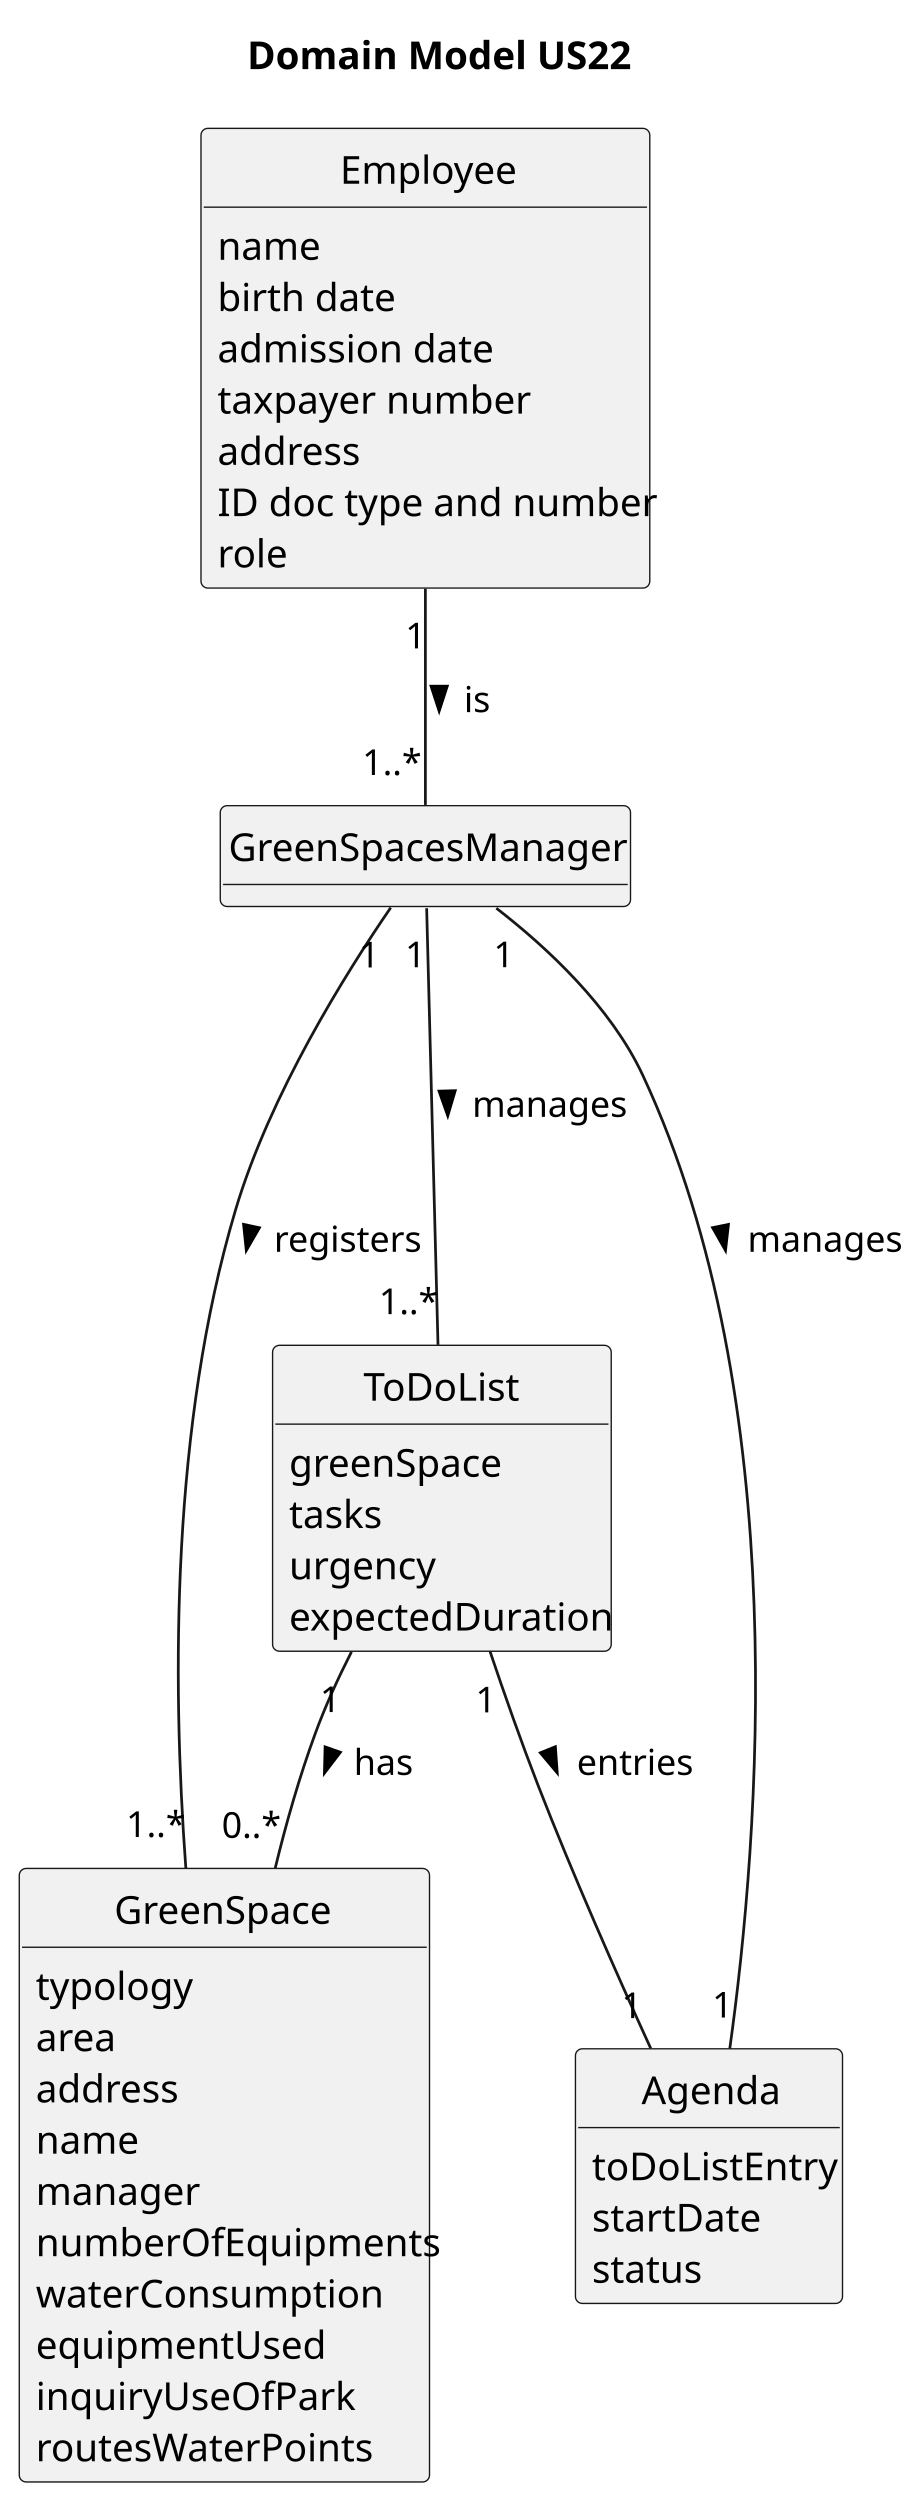
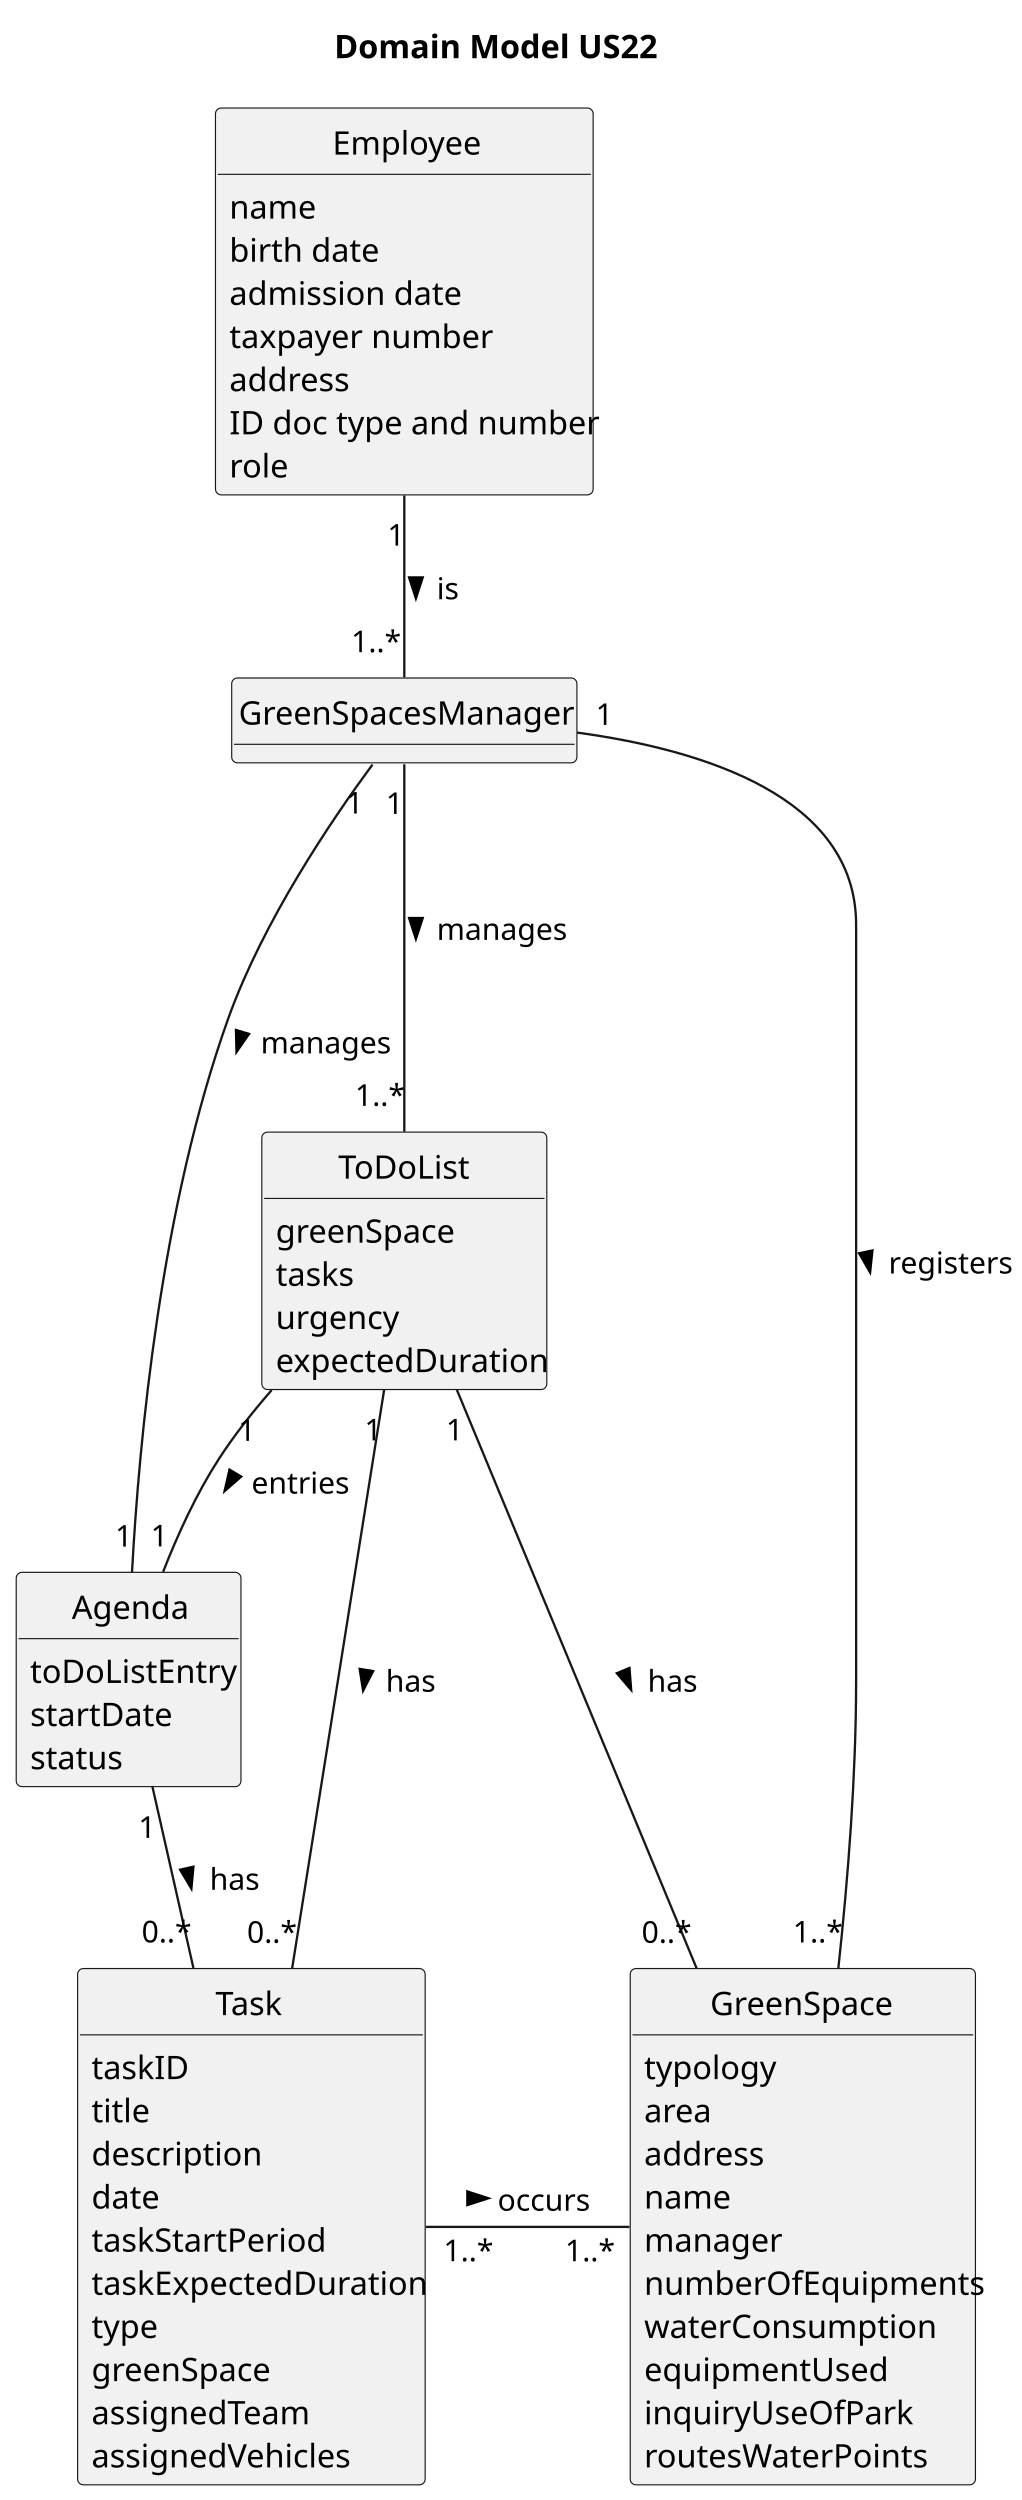
- <svg xmlns="http://www.w3.org/2000/svg" contentStyleType="text/css" height="908px" preserveAspectRatio="none" style="width:332px;height:908px;background:#FFFFFF;" version="1.1" viewBox="0 0 332 908" width="332px" zoomAndPan="magnify">
+ <svg xmlns="http://www.w3.org/2000/svg" contentStyleType="text/css" height="1079px" preserveAspectRatio="none" style="width:441px;height:1079px;background:#FFFFFF;" version="1.1" viewBox="0 0 441 1079" width="441px" zoomAndPan="magnify">
  <defs />
  <g>
-     <text fill="#000000" font-family="sans-serif" font-size="14" font-weight="bold" lengthAdjust="spacing" textLength="139" x="89.75" y="25.107">Domain Model US22</text>
+     <text fill="#000000" font-family="sans-serif" font-size="14" font-weight="bold" lengthAdjust="spacing" textLength="139" x="144.25" y="25.107">Domain Model US22</text>
    <g id="elem_Employee">
-       <rect codeLine="15" fill="#F1F1F1" height="166.969" id="Employee" rx="2.5" ry="2.5" style="stroke:#181818;stroke-width:0.5;" width="163" x="73" y="46.621" />
-       <text fill="#000000" font-family="sans-serif" font-size="14" lengthAdjust="spacing" textLength="62" x="123.5" y="66.728">Employee</text>
-       <line style="stroke:#181818;stroke-width:0.5;" x1="74" x2="235" y1="75.242" y2="75.242" />
-       <text fill="#000000" font-family="sans-serif" font-size="14" lengthAdjust="spacing" textLength="35" x="79" y="94.35">name</text>
-       <text fill="#000000" font-family="sans-serif" font-size="14" lengthAdjust="spacing" textLength="60" x="79" y="112.971">birth date</text>
-       <text fill="#000000" font-family="sans-serif" font-size="14" lengthAdjust="spacing" textLength="95" x="79" y="131.592">admission date</text>
-       <text fill="#000000" font-family="sans-serif" font-size="14" lengthAdjust="spacing" textLength="106" x="79" y="150.213">taxpayer number</text>
-       <text fill="#000000" font-family="sans-serif" font-size="14" lengthAdjust="spacing" textLength="51" x="79" y="168.834">address</text>
-       <text fill="#000000" font-family="sans-serif" font-size="14" lengthAdjust="spacing" textLength="151" x="79" y="187.455">ID doc type and number</text>
-       <text fill="#000000" font-family="sans-serif" font-size="14" lengthAdjust="spacing" textLength="24" x="79" y="206.076">role</text>
+       <rect codeLine="15" fill="#F1F1F1" height="166.969" id="Employee" rx="2.5" ry="2.5" style="stroke:#181818;stroke-width:0.5;" width="163" x="93" y="46.621" />
+       <text fill="#000000" font-family="sans-serif" font-size="14" lengthAdjust="spacing" textLength="62" x="143.5" y="66.728">Employee</text>
+       <line style="stroke:#181818;stroke-width:0.5;" x1="94" x2="255" y1="75.242" y2="75.242" />
+       <text fill="#000000" font-family="sans-serif" font-size="14" lengthAdjust="spacing" textLength="35" x="99" y="94.35">name</text>
+       <text fill="#000000" font-family="sans-serif" font-size="14" lengthAdjust="spacing" textLength="60" x="99" y="112.971">birth date</text>
+       <text fill="#000000" font-family="sans-serif" font-size="14" lengthAdjust="spacing" textLength="95" x="99" y="131.592">admission date</text>
+       <text fill="#000000" font-family="sans-serif" font-size="14" lengthAdjust="spacing" textLength="106" x="99" y="150.213">taxpayer number</text>
+       <text fill="#000000" font-family="sans-serif" font-size="14" lengthAdjust="spacing" textLength="51" x="99" y="168.834">address</text>
+       <text fill="#000000" font-family="sans-serif" font-size="14" lengthAdjust="spacing" textLength="151" x="99" y="187.455">ID doc type and number</text>
+       <text fill="#000000" font-family="sans-serif" font-size="14" lengthAdjust="spacing" textLength="24" x="99" y="206.076">role</text>
+     </g>
+     <g id="elem_Task">
+       <rect codeLine="26" fill="#F1F1F1" height="222.832" id="Task" rx="2.5" ry="2.5" style="stroke:#181818;stroke-width:0.5;" width="150" x="33.5" y="849.621" />
+       <text fill="#000000" font-family="sans-serif" font-size="14" lengthAdjust="spacing" textLength="31" x="93" y="869.729">Task</text>
+       <line style="stroke:#181818;stroke-width:0.5;" x1="34.5" x2="182.5" y1="878.242" y2="878.242" />
+       <text fill="#000000" font-family="sans-serif" font-size="14" lengthAdjust="spacing" textLength="39" x="39.5" y="897.35">taskID</text>
+       <text fill="#000000" font-family="sans-serif" font-size="14" lengthAdjust="spacing" textLength="22" x="39.5" y="915.971">title</text>
+       <text fill="#000000" font-family="sans-serif" font-size="14" lengthAdjust="spacing" textLength="69" x="39.5" y="934.592">description</text>
+       <text fill="#000000" font-family="sans-serif" font-size="14" lengthAdjust="spacing" textLength="28" x="39.5" y="953.213">date</text>
+       <text fill="#000000" font-family="sans-serif" font-size="14" lengthAdjust="spacing" textLength="97" x="39.5" y="971.834">taskStartPeriod</text>
+       <text fill="#000000" font-family="sans-serif" font-size="14" lengthAdjust="spacing" textLength="138" x="39.5" y="990.455">taskExpectedDuration</text>
+       <text fill="#000000" font-family="sans-serif" font-size="14" lengthAdjust="spacing" textLength="27" x="39.5" y="1009.076">type</text>
+       <text fill="#000000" font-family="sans-serif" font-size="14" lengthAdjust="spacing" textLength="77" x="39.5" y="1027.697">greenSpace</text>
+       <text fill="#000000" font-family="sans-serif" font-size="14" lengthAdjust="spacing" textLength="93" x="39.5" y="1046.318">assignedTeam</text>
+       <text fill="#000000" font-family="sans-serif" font-size="14" lengthAdjust="spacing" textLength="110" x="39.5" y="1064.939">assignedVehicles</text>
    </g>
    <g id="elem_GreenSpacesManager">
-       <rect codeLine="26" fill="#F1F1F1" height="36.621" id="GreenSpacesManager" rx="2.5" ry="2.5" style="stroke:#181818;stroke-width:0.5;" width="149" x="80" y="292.621" />
-       <text fill="#000000" font-family="sans-serif" font-size="14" lengthAdjust="spacing" textLength="143" x="83" y="312.728">GreenSpacesManager</text>
-       <line style="stroke:#181818;stroke-width:0.5;" x1="81" x2="228" y1="321.242" y2="321.242" />
+       <rect codeLine="38" fill="#F1F1F1" height="36.621" id="GreenSpacesManager" rx="2.5" ry="2.5" style="stroke:#181818;stroke-width:0.5;" width="149" x="100" y="292.621" />
+       <text fill="#000000" font-family="sans-serif" font-size="14" lengthAdjust="spacing" textLength="143" x="103" y="312.728">GreenSpacesManager</text>
+       <line style="stroke:#181818;stroke-width:0.5;" x1="101" x2="248" y1="321.242" y2="321.242" />
    </g>
    <g id="elem_ToDoList">
-       <rect codeLine="30" fill="#F1F1F1" height="111.106" id="ToDoList" rx="2.5" ry="2.5" style="stroke:#181818;stroke-width:0.5;" width="123" x="99" y="488.621" />
-       <text fill="#000000" font-family="sans-serif" font-size="14" lengthAdjust="spacing" textLength="57" x="132" y="508.728">ToDoList</text>
-       <line style="stroke:#181818;stroke-width:0.5;" x1="100" x2="221" y1="517.242" y2="517.242" />
-       <text fill="#000000" font-family="sans-serif" font-size="14" lengthAdjust="spacing" textLength="77" x="105" y="536.35">greenSpace</text>
-       <text fill="#000000" font-family="sans-serif" font-size="14" lengthAdjust="spacing" textLength="33" x="105" y="554.971">tasks</text>
-       <text fill="#000000" font-family="sans-serif" font-size="14" lengthAdjust="spacing" textLength="51" x="105" y="573.592">urgency</text>
-       <text fill="#000000" font-family="sans-serif" font-size="14" lengthAdjust="spacing" textLength="111" x="105" y="592.213">expectedDuration</text>
+       <rect codeLine="42" fill="#F1F1F1" height="111.106" id="ToDoList" rx="2.5" ry="2.5" style="stroke:#181818;stroke-width:0.5;" width="123" x="113" y="488.621" />
+       <text fill="#000000" font-family="sans-serif" font-size="14" lengthAdjust="spacing" textLength="57" x="146" y="508.728">ToDoList</text>
+       <line style="stroke:#181818;stroke-width:0.5;" x1="114" x2="235" y1="517.242" y2="517.242" />
+       <text fill="#000000" font-family="sans-serif" font-size="14" lengthAdjust="spacing" textLength="77" x="119" y="536.35">greenSpace</text>
+       <text fill="#000000" font-family="sans-serif" font-size="14" lengthAdjust="spacing" textLength="33" x="119" y="554.971">tasks</text>
+       <text fill="#000000" font-family="sans-serif" font-size="14" lengthAdjust="spacing" textLength="51" x="119" y="573.592">urgency</text>
+       <text fill="#000000" font-family="sans-serif" font-size="14" lengthAdjust="spacing" textLength="111" x="119" y="592.213">expectedDuration</text>
    </g>
    <g id="elem_GreenSpace">
-       <rect codeLine="36" fill="#F1F1F1" height="222.832" id="GreenSpace" rx="2.5" ry="2.5" style="stroke:#181818;stroke-width:0.5;" width="149" x="7" y="678.621" />
-       <text fill="#000000" font-family="sans-serif" font-size="14" lengthAdjust="spacing" textLength="80" x="41.5" y="698.729">GreenSpace</text>
-       <line style="stroke:#181818;stroke-width:0.5;" x1="8" x2="155" y1="707.242" y2="707.242" />
-       <text fill="#000000" font-family="sans-serif" font-size="14" lengthAdjust="spacing" textLength="53" x="13" y="726.35">typology</text>
-       <text fill="#000000" font-family="sans-serif" font-size="14" lengthAdjust="spacing" textLength="29" x="13" y="744.971">area</text>
-       <text fill="#000000" font-family="sans-serif" font-size="14" lengthAdjust="spacing" textLength="51" x="13" y="763.592">address</text>
-       <text fill="#000000" font-family="sans-serif" font-size="14" lengthAdjust="spacing" textLength="35" x="13" y="782.213">name</text>
-       <text fill="#000000" font-family="sans-serif" font-size="14" lengthAdjust="spacing" textLength="56" x="13" y="800.834">manager</text>
-       <text fill="#000000" font-family="sans-serif" font-size="14" lengthAdjust="spacing" textLength="137" x="13" y="819.455">numberOfEquipments</text>
-       <text fill="#000000" font-family="sans-serif" font-size="14" lengthAdjust="spacing" textLength="117" x="13" y="838.076">waterConsumption</text>
-       <text fill="#000000" font-family="sans-serif" font-size="14" lengthAdjust="spacing" textLength="98" x="13" y="856.697">equipmentUsed</text>
-       <text fill="#000000" font-family="sans-serif" font-size="14" lengthAdjust="spacing" textLength="110" x="13" y="875.318">inquiryUseOfPark</text>
-       <text fill="#000000" font-family="sans-serif" font-size="14" lengthAdjust="spacing" textLength="117" x="13" y="893.939">routesWaterPoints</text>
+       <rect codeLine="48" fill="#F1F1F1" height="222.832" id="GreenSpace" rx="2.5" ry="2.5" style="stroke:#181818;stroke-width:0.5;" width="149" x="272" y="849.621" />
+       <text fill="#000000" font-family="sans-serif" font-size="14" lengthAdjust="spacing" textLength="80" x="306.5" y="869.729">GreenSpace</text>
+       <line style="stroke:#181818;stroke-width:0.5;" x1="273" x2="420" y1="878.242" y2="878.242" />
+       <text fill="#000000" font-family="sans-serif" font-size="14" lengthAdjust="spacing" textLength="53" x="278" y="897.35">typology</text>
+       <text fill="#000000" font-family="sans-serif" font-size="14" lengthAdjust="spacing" textLength="29" x="278" y="915.971">area</text>
+       <text fill="#000000" font-family="sans-serif" font-size="14" lengthAdjust="spacing" textLength="51" x="278" y="934.592">address</text>
+       <text fill="#000000" font-family="sans-serif" font-size="14" lengthAdjust="spacing" textLength="35" x="278" y="953.213">name</text>
+       <text fill="#000000" font-family="sans-serif" font-size="14" lengthAdjust="spacing" textLength="56" x="278" y="971.834">manager</text>
+       <text fill="#000000" font-family="sans-serif" font-size="14" lengthAdjust="spacing" textLength="137" x="278" y="990.455">numberOfEquipments</text>
+       <text fill="#000000" font-family="sans-serif" font-size="14" lengthAdjust="spacing" textLength="117" x="278" y="1009.076">waterConsumption</text>
+       <text fill="#000000" font-family="sans-serif" font-size="14" lengthAdjust="spacing" textLength="98" x="278" y="1027.697">equipmentUsed</text>
+       <text fill="#000000" font-family="sans-serif" font-size="14" lengthAdjust="spacing" textLength="110" x="278" y="1046.318">inquiryUseOfPark</text>
+       <text fill="#000000" font-family="sans-serif" font-size="14" lengthAdjust="spacing" textLength="117" x="278" y="1064.939">routesWaterPoints</text>
    </g>
    <g id="elem_Agenda">
-       <rect codeLine="48" fill="#F1F1F1" height="92.484" id="Agenda" rx="2.5" ry="2.5" style="stroke:#181818;stroke-width:0.5;" width="97" x="209" y="744.121" />
-       <text fill="#000000" font-family="sans-serif" font-size="14" lengthAdjust="spacing" textLength="49" x="233" y="764.229">Agenda</text>
-       <line style="stroke:#181818;stroke-width:0.5;" x1="210" x2="305" y1="772.742" y2="772.742" />
-       <text fill="#000000" font-family="sans-serif" font-size="14" lengthAdjust="spacing" textLength="85" x="215" y="791.85">toDoListEntry</text>
-       <text fill="#000000" font-family="sans-serif" font-size="14" lengthAdjust="spacing" textLength="58" x="215" y="810.471">startDate</text>
-       <text fill="#000000" font-family="sans-serif" font-size="14" lengthAdjust="spacing" textLength="38" x="215" y="829.092">status</text>
+       <rect codeLine="60" fill="#F1F1F1" height="92.484" id="Agenda" rx="2.5" ry="2.5" style="stroke:#181818;stroke-width:0.5;" width="97" x="7" y="678.621" />
+       <text fill="#000000" font-family="sans-serif" font-size="14" lengthAdjust="spacing" textLength="49" x="31" y="698.729">Agenda</text>
+       <line style="stroke:#181818;stroke-width:0.5;" x1="8" x2="103" y1="707.242" y2="707.242" />
+       <text fill="#000000" font-family="sans-serif" font-size="14" lengthAdjust="spacing" textLength="85" x="13" y="726.35">toDoListEntry</text>
+       <text fill="#000000" font-family="sans-serif" font-size="14" lengthAdjust="spacing" textLength="58" x="13" y="744.971">startDate</text>
+       <text fill="#000000" font-family="sans-serif" font-size="14" lengthAdjust="spacing" textLength="38" x="13" y="763.592">status</text>
    </g>
    <g id="link_Employee_GreenSpacesManager">
-       <path codeLine="53" d="M154.5,213.811 C154.5,243.301 154.5,273.791 154.5,292.361 " fill="none" id="Employee-GreenSpacesManager" style="stroke:#181818;stroke-width:1.0;" />
-       <polygon fill="#000000" points="159.5,258.267,162.439,249.221,156.561,249.221,159.5,258.267" style="stroke:#000000;stroke-width:1.0;" />
-       <text fill="#000000" font-family="sans-serif" font-size="13" lengthAdjust="spacing" textLength="10" x="168.5" y="258.649">is</text>
-       <text fill="#000000" font-family="sans-serif" font-size="13" lengthAdjust="spacing" textLength="7" x="147.21" y="235.487">1</text>
-       <text fill="#000000" font-family="sans-serif" font-size="13" lengthAdjust="spacing" textLength="20" x="131.562" y="281.48">1..*</text>
+       <path codeLine="65" d="M174.5,213.811 C174.5,243.301 174.5,273.791 174.5,292.361 " fill="none" id="Employee-GreenSpacesManager" style="stroke:#181818;stroke-width:1.0;" />
+       <polygon fill="#000000" points="179.5,258.267,182.439,249.221,176.561,249.221,179.5,258.267" style="stroke:#000000;stroke-width:1.0;" />
+       <text fill="#000000" font-family="sans-serif" font-size="13" lengthAdjust="spacing" textLength="10" x="188.5" y="258.649">is</text>
+       <text fill="#000000" font-family="sans-serif" font-size="13" lengthAdjust="spacing" textLength="7" x="167.21" y="235.487">1</text>
+       <text fill="#000000" font-family="sans-serif" font-size="13" lengthAdjust="spacing" textLength="20" x="151.562" y="281.48">1..*</text>
    </g>
    <g id="link_GreenSpacesManager_ToDoList">
-       <path codeLine="54" d="M154.96,329.861 C155.83,363.351 157.75,437.121 159.08,488.461 " fill="none" id="GreenSpacesManager-ToDoList" style="stroke:#181818;stroke-width:1.0;" />
-       <polygon fill="#000000" points="162.63,405.265,165.333,396.147,159.457,396.299,162.63,405.265" style="stroke:#000000;stroke-width:1.0;" />
-       <text fill="#000000" font-family="sans-serif" font-size="13" lengthAdjust="spacing" textLength="53" x="171.5" y="405.649">manages</text>
-       <text fill="#000000" font-family="sans-serif" font-size="13" lengthAdjust="spacing" textLength="7" x="147.143" y="351.3">1</text>
-       <text fill="#000000" font-family="sans-serif" font-size="13" lengthAdjust="spacing" textLength="20" x="137.617" y="477.281">1..*</text>
+       <path codeLine="66" d="M174.5,329.861 C174.5,363.351 174.5,437.121 174.5,488.461 " fill="none" id="GreenSpacesManager-ToDoList" style="stroke:#181818;stroke-width:1.0;" />
+       <polygon fill="#000000" points="179.5,405.267,182.439,396.221,176.561,396.221,179.5,405.267" style="stroke:#000000;stroke-width:1.0;" />
+       <text fill="#000000" font-family="sans-serif" font-size="13" lengthAdjust="spacing" textLength="53" x="188.5" y="405.649">manages</text>
+       <text fill="#000000" font-family="sans-serif" font-size="13" lengthAdjust="spacing" textLength="7" x="166.559" y="351.3">1</text>
+       <text fill="#000000" font-family="sans-serif" font-size="13" lengthAdjust="spacing" textLength="20" x="153.219" y="477.281">1..*</text>
    </g>
    <g id="link_GreenSpacesManager_Agenda">
-       <path codeLine="55" d="M180.26,329.851 C198.54,344.001 221.82,365.561 233.5,390.621 C288.39,508.421 275.75,667.431 265.05,744.101 " fill="none" id="GreenSpacesManager-Agenda" style="stroke:#181818;stroke-width:1.0;" />
-       <polygon fill="#000000" points="263.503,454.165,264.568,444.714,258.81,445.893,263.503,454.165" style="stroke:#000000;stroke-width:1.0;" />
-       <text fill="#000000" font-family="sans-serif" font-size="13" lengthAdjust="spacing" textLength="53" x="271.5" y="454.649">manages</text>
-       <text fill="#000000" font-family="sans-serif" font-size="13" lengthAdjust="spacing" textLength="7" x="179.242" y="351.288">1</text>
-       <text fill="#000000" font-family="sans-serif" font-size="13" lengthAdjust="spacing" textLength="7" x="258.67" y="732.766">1</text>
+       <path codeLine="67" d="M160.76,329.991 C143.3,353.681 113.62,397.411 98.5,439.621 C69.5,520.601 60.06,621.401 56.98,678.531 " fill="none" id="GreenSpacesManager-Agenda" style="stroke:#181818;stroke-width:1.0;" />
+       <polygon fill="#000000" points="102.073,454.059,107.471,446.228,101.838,444.551,102.073,454.059" style="stroke:#000000;stroke-width:1.0;" />
+       <text fill="#000000" font-family="sans-serif" font-size="13" lengthAdjust="spacing" textLength="53" x="112.5" y="454.649">manages</text>
+       <text fill="#000000" font-family="sans-serif" font-size="13" lengthAdjust="spacing" textLength="7" x="149.342" y="351.119">1</text>
+       <text fill="#000000" font-family="sans-serif" font-size="13" lengthAdjust="spacing" textLength="7" x="49.683" y="667.527">1</text>
    </g>
    <g id="link_ToDoList_Agenda">
-       <path codeLine="56" d="M177.94,599.701 C183.29,615.581 189.38,632.891 195.5,648.621 C208.06,680.921 223.85,716.651 236.35,743.991 " fill="none" id="ToDoList-Agenda" style="stroke:#181818;stroke-width:1.0;" />
-       <polygon fill="#000000" points="202.376,643.901,201.706,634.414,196.258,636.62,202.376,643.901" style="stroke:#000000;stroke-width:1.0;" />
-       <text fill="#000000" font-family="sans-serif" font-size="13" lengthAdjust="spacing" textLength="39" x="209.5" y="644.649">entries</text>
-       <text fill="#000000" font-family="sans-serif" font-size="13" lengthAdjust="spacing" textLength="7" x="172.726" y="621.952">1</text>
-       <text fill="#000000" font-family="sans-serif" font-size="13" lengthAdjust="spacing" textLength="7" x="225.73" y="732.981">1</text>
+       <path codeLine="68" d="M117.23,599.991 C109,609.411 101.1,619.451 94.5,629.621 C84.79,644.591 76.67,662.381 70.39,678.431 " fill="none" id="ToDoList-Agenda" style="stroke:#181818;stroke-width:1.0;" />
+       <polygon fill="#000000" points="96.936,643.559,104.097,637.3,99.051,634.287,96.936,643.559" style="stroke:#000000;stroke-width:1.0;" />
+       <text fill="#000000" font-family="sans-serif" font-size="13" lengthAdjust="spacing" textLength="39" x="108.5" y="644.649">entries</text>
+       <text fill="#000000" font-family="sans-serif" font-size="13" lengthAdjust="spacing" textLength="7" x="102.824" y="621.876">1</text>
+       <text fill="#000000" font-family="sans-serif" font-size="13" lengthAdjust="spacing" textLength="7" x="65.063" y="667.413">1</text>
    </g>
    <g id="link_GreenSpacesManager_GreenSpace">
-       <path codeLine="57" d="M141.91,329.651 C125.68,353.321 98.04,397.401 85.5,439.621 C62.48,517.131 62.34,608.641 67.5,678.581 " fill="none" id="GreenSpacesManager-GreenSpace" style="stroke:#181818;stroke-width:1.0;" />
-       <polygon fill="#000000" points="89.457,454.157,94.218,445.923,88.469,444.697,89.457,454.157" style="stroke:#000000;stroke-width:1.0;" />
-       <text fill="#000000" font-family="sans-serif" font-size="13" lengthAdjust="spacing" textLength="50" x="99.5" y="454.649">registers</text>
-       <text fill="#000000" font-family="sans-serif" font-size="13" lengthAdjust="spacing" textLength="7" x="130.385" y="351.376">1</text>
-       <text fill="#000000" font-family="sans-serif" font-size="13" lengthAdjust="spacing" textLength="20" x="45.812" y="667.185">1..*</text>
+       <path codeLine="69" d="M249.06,316.181 C304.11,323.681 369.5,344.161 369.5,399.121 C369.5,399.121 369.5,399.121 369.5,725.621 C369.5,766.121 366.06,810.361 361.84,849.401 " fill="none" id="GreenSpacesManager-GreenSpace" style="stroke:#181818;stroke-width:1.0;" />
+       <polygon fill="#000000" points="375.535,549.158,376.538,539.701,370.788,540.917,375.535,549.158" style="stroke:#000000;stroke-width:1.0;" />
+       <text fill="#000000" font-family="sans-serif" font-size="13" lengthAdjust="spacing" textLength="50" x="383.5" y="549.649">registers</text>
+       <text fill="#000000" font-family="sans-serif" font-size="13" lengthAdjust="spacing" textLength="7" x="257.11" y="312.889">1</text>
+       <text fill="#000000" font-family="sans-serif" font-size="13" lengthAdjust="spacing" textLength="20" x="342.199" y="838.368">1..*</text>
    </g>
    <g id="link_ToDoList_GreenSpace">
-       <path codeLine="58" d="M127.66,599.941 C122.75,609.601 118.12,619.741 114.5,629.621 C108.81,645.151 103.99,661.911 99.95,678.531 " fill="none" id="ToDoList-GreenSpace" style="stroke:#181818;stroke-width:1.0;" />
-       <polygon fill="#000000" points="117.837,643.982,123.617,636.429,118.073,634.474,117.837,643.982" style="stroke:#000000;stroke-width:1.0;" />
-       <text fill="#000000" font-family="sans-serif" font-size="13" lengthAdjust="spacing" textLength="21" x="128.5" y="644.649">has</text>
-       <text fill="#000000" font-family="sans-serif" font-size="13" lengthAdjust="spacing" textLength="7" x="116.231" y="621.82">1</text>
-       <text fill="#000000" font-family="sans-serif" font-size="13" lengthAdjust="spacing" textLength="20" x="80.518" y="667.506">0..*</text>
+       <path codeLine="70" d="M197.16,599.801 C223.39,663.081 267.25,768.901 300.67,849.541 " fill="none" id="ToDoList-GreenSpace" style="stroke:#181818;stroke-width:1.0;" />
+       <polygon fill="#000000" points="272.414,729.386,271.666,719.904,266.236,722.155,272.414,729.386" style="stroke:#000000;stroke-width:1.0;" />
+       <text fill="#000000" font-family="sans-serif" font-size="13" lengthAdjust="spacing" textLength="21" x="279.5" y="730.149">has</text>
+       <text fill="#000000" font-family="sans-serif" font-size="13" lengthAdjust="spacing" textLength="7" x="192.495" y="621.663">1</text>
+       <text fill="#000000" font-family="sans-serif" font-size="13" lengthAdjust="spacing" textLength="20" x="276.919" y="838.517">0..*</text>
+     </g>
+     <g id="link_Agenda_Task">
+       <path codeLine="71" d="M65.72,770.831 C70.8,793.331 77.19,821.591 83.47,849.371 " fill="none" id="Agenda-Task" style="stroke:#181818;stroke-width:1.0;" />
+       <polygon fill="#000000" points="82.602,815.144,83.475,805.673,77.742,806.969,82.602,815.144" style="stroke:#000000;stroke-width:1.0;" />
+       <text fill="#000000" font-family="sans-serif" font-size="13" lengthAdjust="spacing" textLength="21" x="90.5" y="815.649">has</text>
+       <text fill="#000000" font-family="sans-serif" font-size="13" lengthAdjust="spacing" textLength="7" x="59.749" y="793.222">1</text>
+       <text fill="#000000" font-family="sans-serif" font-size="13" lengthAdjust="spacing" textLength="20" x="61.116" y="838.336">0..*</text>
+     </g>
+     <g id="link_Task_GreenSpace">
+       <path codeLine="72" d="M183.8,961.121 C211.86,961.121 243.68,961.121 271.69,961.121 " fill="none" id="Task-GreenSpace" style="stroke:#181818;stroke-width:1.0;" />
+       <polygon fill="#000000" points="210.75,948.767,201.705,945.828,201.705,951.706,210.75,948.767" style="stroke:#000000;stroke-width:1.0;" />
+       <text fill="#000000" font-family="sans-serif" font-size="13" lengthAdjust="spacing" textLength="39" x="214.75" y="954.149">occurs</text>
+       <text fill="#000000" font-family="sans-serif" font-size="13" lengthAdjust="spacing" textLength="20" x="191.397" y="975.927">1..*</text>
+       <text fill="#000000" font-family="sans-serif" font-size="13" lengthAdjust="spacing" textLength="20" x="243.872" y="975.954">1..*</text>
+     </g>
+     <g id="link_ToDoList_Task">
+       <path codeLine="73" d="M165.8,599.801 C155.74,663.081 138.91,768.901 126.09,849.541 " fill="none" id="ToDoList-Task" style="stroke:#181818;stroke-width:1.0;" />
+       <polygon fill="#000000" points="156.715,729.705,161.038,721.233,155.233,720.31,156.715,729.705" style="stroke:#000000;stroke-width:1.0;" />
+       <text fill="#000000" font-family="sans-serif" font-size="13" lengthAdjust="spacing" textLength="21" x="166.5" y="730.149">has</text>
+       <text fill="#000000" font-family="sans-serif" font-size="13" lengthAdjust="spacing" textLength="7" x="157.313" y="621.663">1</text>
+       <text fill="#000000" font-family="sans-serif" font-size="13" lengthAdjust="spacing" textLength="20" x="106.6" y="838.517">0..*</text>
    </g>
  </g>
</svg>
